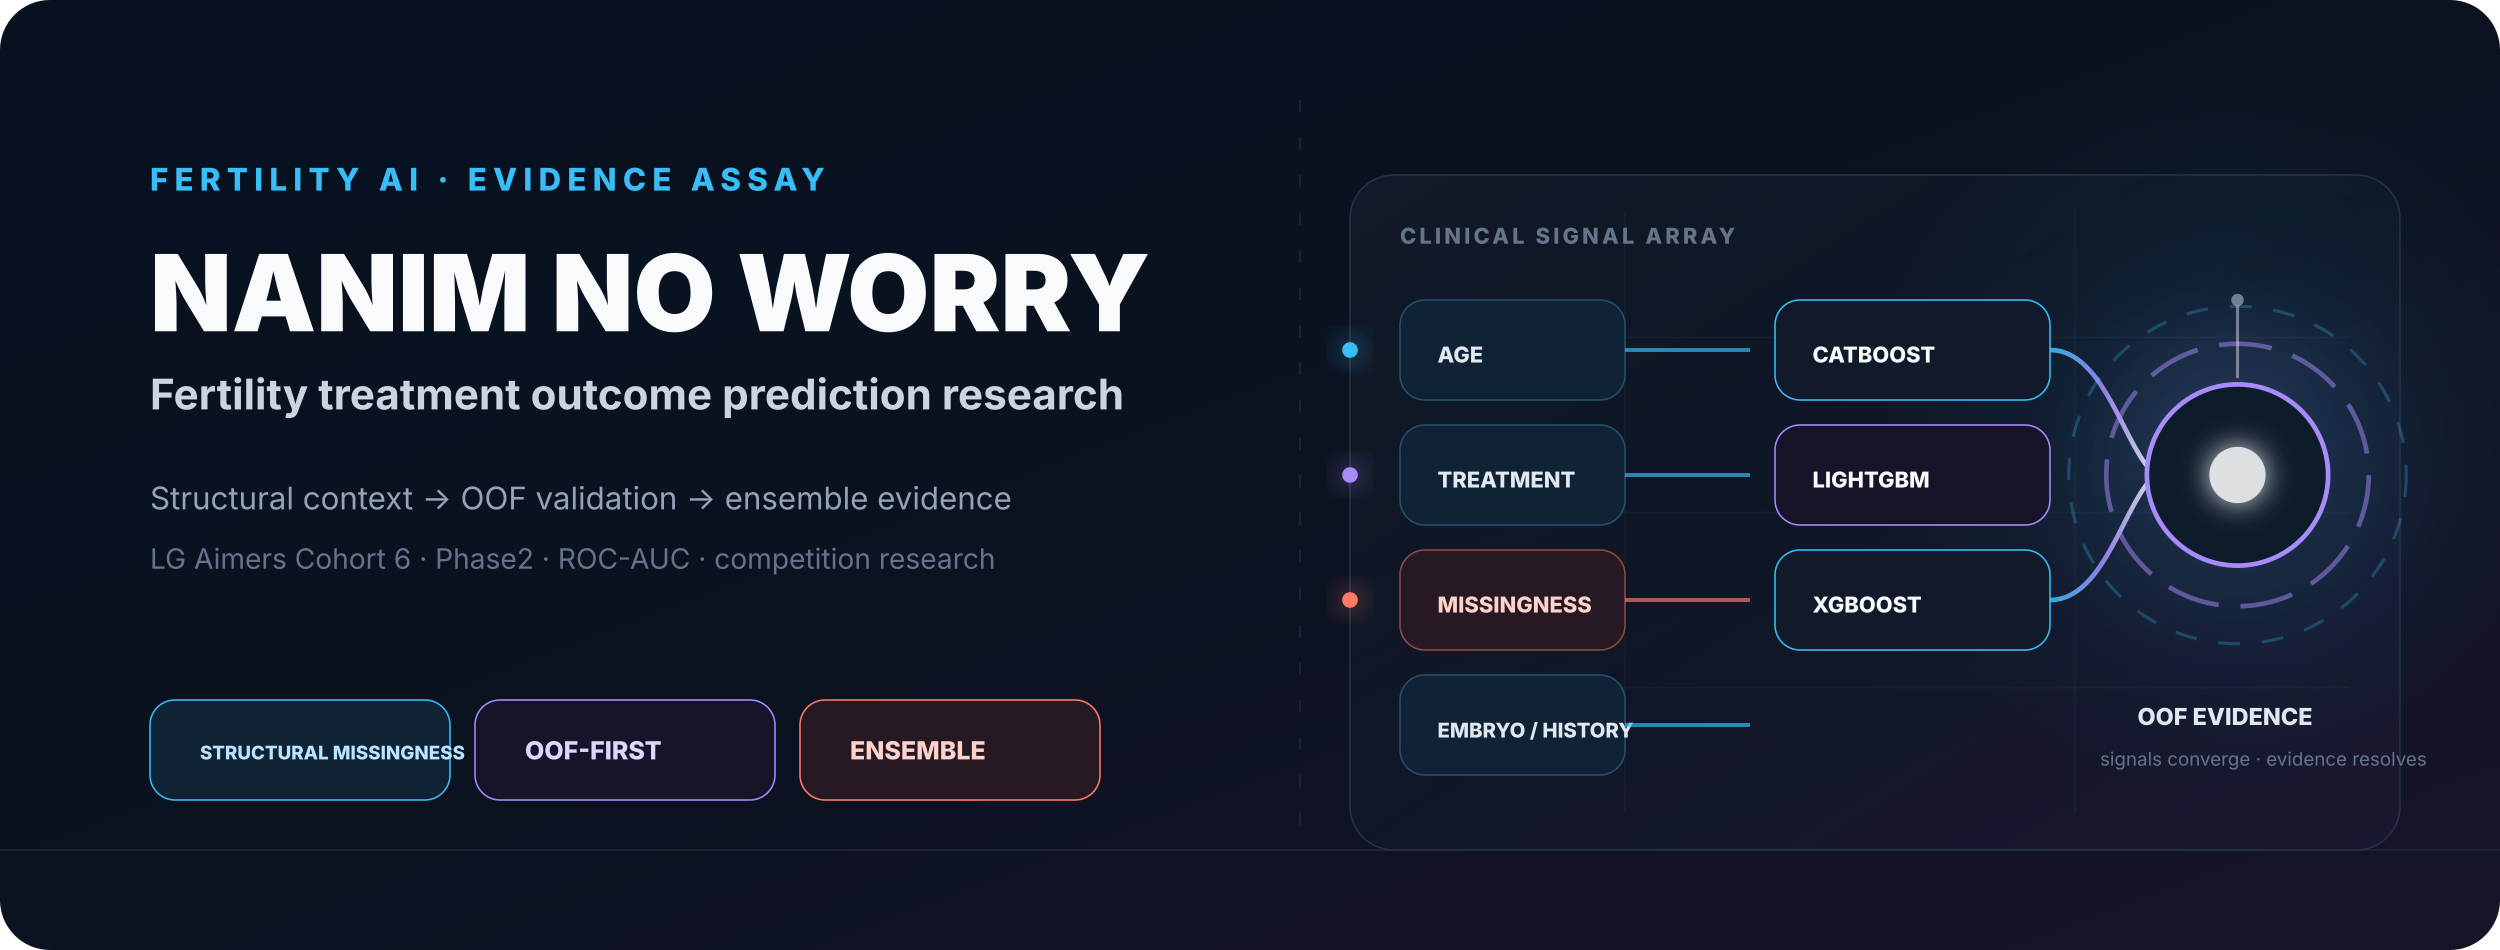
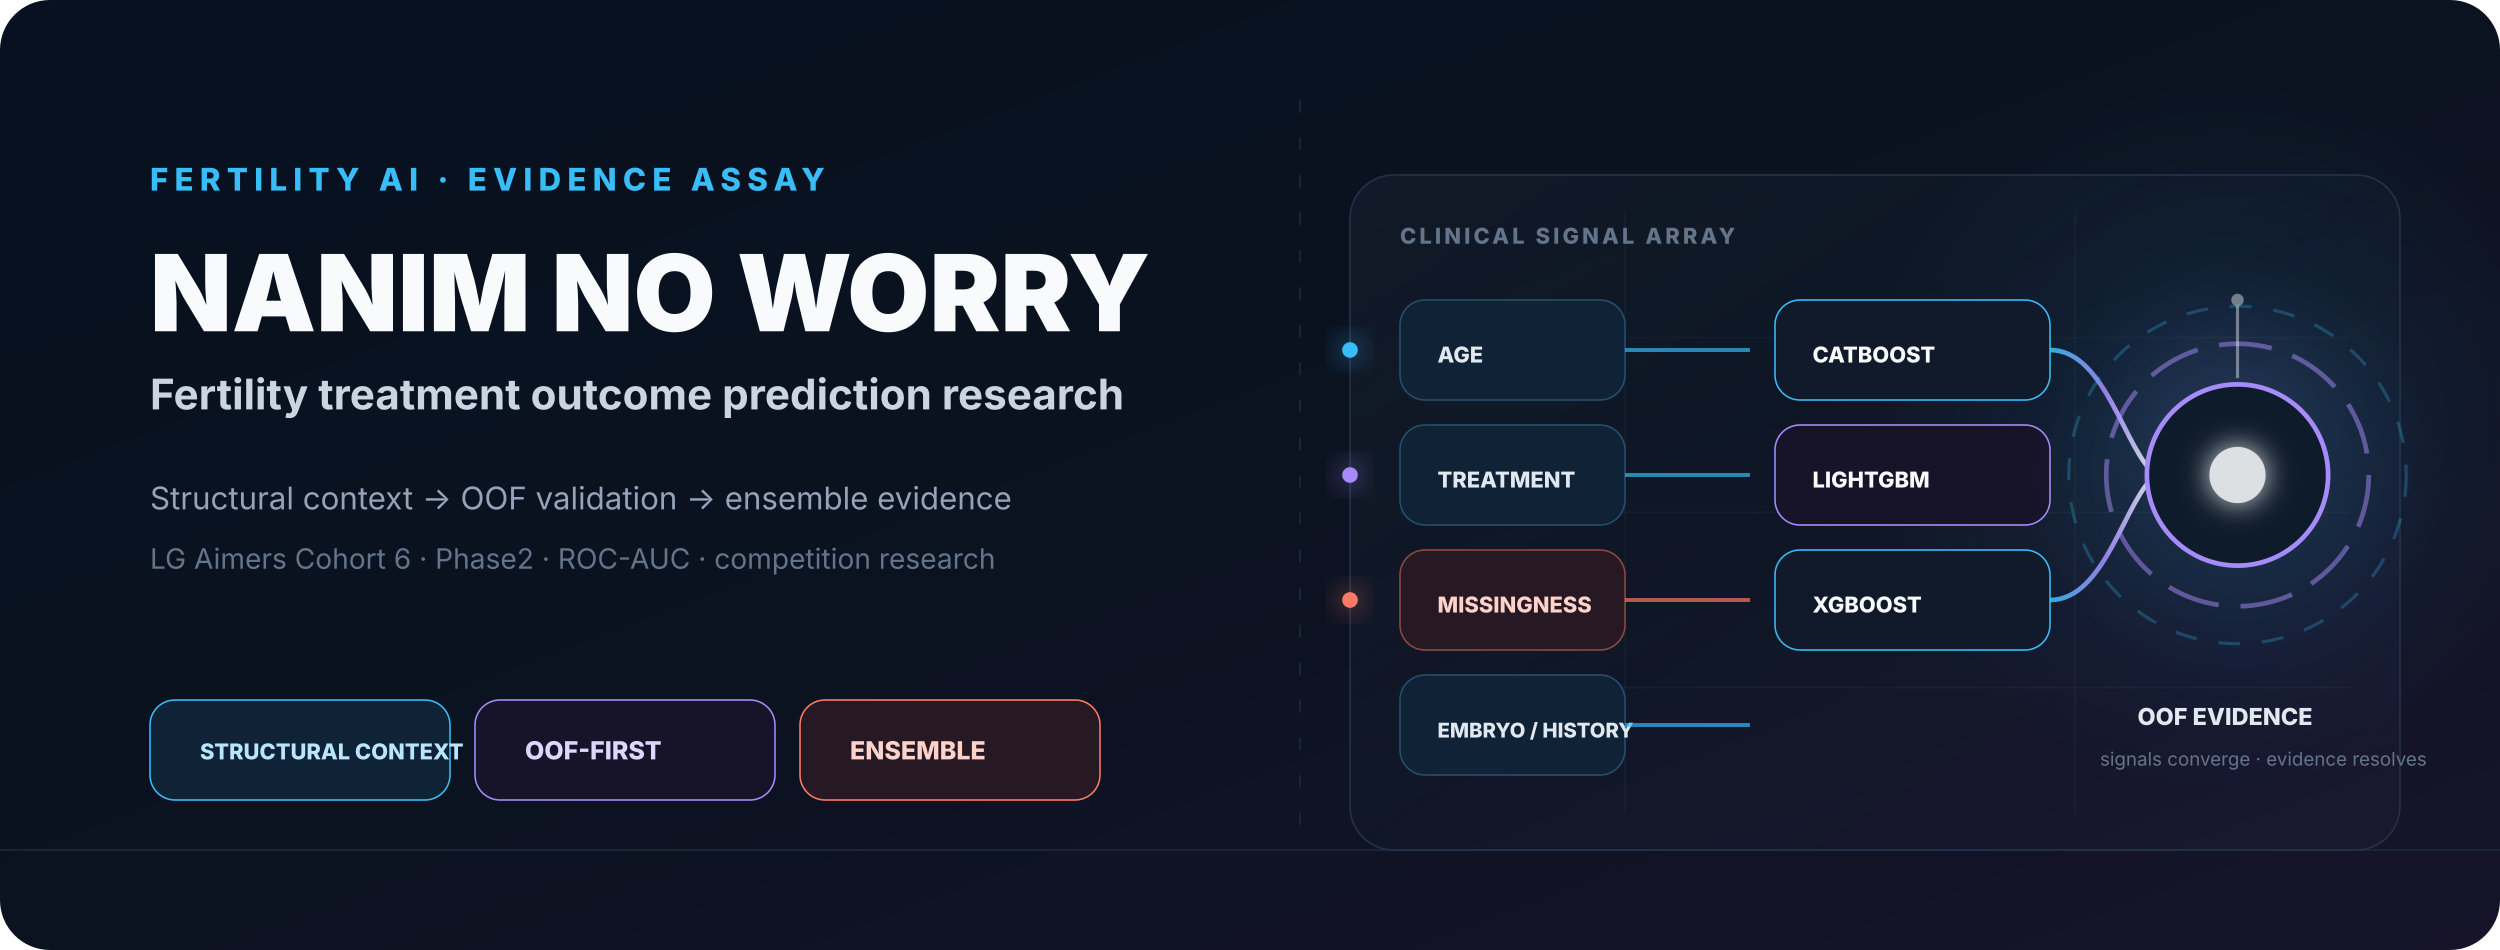
<svg xmlns="http://www.w3.org/2000/svg" width="1600" height="608" viewBox="0 0 1600 608" role="img" aria-labelledby="title desc">
  <defs>
    <linearGradient id="bg" x1="0" y1="0" x2="1" y2="1">
      <stop stop-color="#07111F" />
      <stop offset=".52" stop-color="#0B1220" />
      <stop offset="1" stop-color="#17142A" />
    </linearGradient>
    <linearGradient id="flow" x1="0" y1="0" x2="1" y2="0">
      <stop stop-color="#38BDF8" />
      <stop offset=".52" stop-color="#A78BFA" />
      <stop offset="1" stop-color="#F8FAFC" />
    </linearGradient>
    <linearGradient id="glass" x1="0" y1="0" x2="1" y2="1">
      <stop stop-color="#F8FAFC" stop-opacity=".035" />
      <stop offset=".5" stop-color="#38BDF8" stop-opacity=".018" />
      <stop offset="1" stop-color="#A78BFA" stop-opacity=".035" />
    </linearGradient>
    <linearGradient id="sweep" x1="0" y1="0" x2="1" y2="0">
      <stop stop-color="#38BDF8" stop-opacity="0" />
      <stop offset=".5" stop-color="#F8FAFC" stop-opacity=".13" />
      <stop offset="1" stop-color="#A78BFA" stop-opacity="0" />
    </linearGradient>
    <radialGradient id="aura">
      <stop stop-color="#A78BFA" stop-opacity=".24" />
      <stop offset=".42" stop-color="#38BDF8" stop-opacity=".09" />
      <stop offset="1" stop-color="#38BDF8" stop-opacity="0" />
    </radialGradient>
    <filter id="glow" x="-100%" y="-100%" width="300%" height="300%">
      <feGaussianBlur stdDeviation="9" result="b" />
      <feMerge>
        <feMergeNode in="b" />
        <feMergeNode in="SourceGraphic" />
      </feMerge>
    </filter>
    <filter id="soft" x="-100%" y="-100%" width="300%" height="300%">
      <feGaussianBlur stdDeviation="26" />
    </filter>
  </defs>
  <rect width="1600" height="608" rx="32" fill="url(#bg)" />
  <path d="M0 544 H1600" stroke="#1E293B" stroke-width="1" />
  <path d="M832 64 V544" stroke="#1E293B" stroke-width="1" stroke-dasharray="8 16" />
  <rect id="text-safe-zone" x="80" y="64" width="720" height="480" fill="none" opacity="0" />
  <g data-motion-role="ambient">
    <circle cx="1424" cy="274" r="230" fill="url(#aura)" opacity=".72">
      <animate attributeName="opacity" values=".58;.78;.58" dur="12s" repeatCount="indefinite" />
    </circle>
  </g>
  <g font-family="system-ui, -apple-system, BlinkMacSystemFont, 'Segoe UI', sans-serif">
    <g data-title="true">
      <text x="96" y="122" fill="#38BDF8" font-size="20" font-weight="800" letter-spacing="4">
        <tspan>FERTILITY AI · EVIDENCE ASSAY</tspan>
      </text>
    </g>
    <text x="96" y="212" fill="#F8FAFC" font-size="68" font-weight="850">
      <tspan>NANIM NO WORRY</tspan>
    </text>
    <text x="96" y="262" fill="#CBD5E1" font-size="27" font-weight="700">
      <tspan>Fertility treatment outcome prediction research</tspan>
    </text>
    <text x="96" y="326" fill="#94A3B8" font-size="20">
      <tspan>Structural context → OOF validation → ensemble evidence</tspan>
    </text>
    <text x="96" y="364" fill="#64748B" font-size="18">
      <tspan>LG Aimers Cohort 6 · Phase2 · ROC-AUC · competition research</tspan>
    </text>
    <g data-card-set="row" data-grid="16">
      <g data-card="hero-badge-1">
        <rect x="96" y="448" width="192" height="64" rx="16" fill="#0F2236" stroke="#38BDF8" />
-         <text data-role="primary" x="128" y="486" fill="#BAE6FD" font-size="12" font-weight="820">
-           <tspan>STRUCTURAL MISSINGNESS</tspan>
+         <text data-role="primary" x="128" y="486" fill="#BAE6FD" font-size="14" font-weight="820">
+           <tspan>STRUCTURAL CONTEXT</tspan>
        </text>
      </g>
      <g data-card="hero-badge-2">
        <rect x="304" y="448" width="192" height="64" rx="16" fill="#17142A" stroke="#A78BFA" />
        <text data-role="primary" x="336" y="486" fill="#DDD6FE" font-size="16" font-weight="820">
          <tspan>OOF-FIRST</tspan>
        </text>
      </g>
      <g data-card="hero-badge-3">
        <rect x="512" y="448" width="192" height="64" rx="16" fill="#271923" stroke="#FF7A66" />
        <text data-role="primary" x="544" y="486" fill="#FFD2CA" font-size="16" font-weight="820">
          <tspan>ENSEMBLE</tspan>
        </text>
      </g>
    </g>
  </g>
  <g id="fx-zone" transform="translate(864 64)" font-family="system-ui, -apple-system, BlinkMacSystemFont, 'Segoe UI', sans-serif">
    <rect x="0" y="48" width="672" height="432" rx="28" fill="url(#glass)" stroke="#243249" />
    <path d="M32 152 H640 M32 264 H640 M32 376 H640" stroke="#94A3B8" stroke-width="1" opacity=".055" />
    <path d="M176 72 V456 M464 72 V456" stroke="#94A3B8" stroke-width="1" opacity=".055" />
    <text x="32" y="92" fill="#64748B" font-size="14" font-weight="800" letter-spacing="2">
      <tspan>CLINICAL SIGNAL ARRAY</tspan>
    </text>
    <g data-motion-role="sweep">
      <rect x="-160" y="48" width="160" height="432" fill="url(#sweep)" opacity="0">
        <animate attributeName="x" values="-160;672;672" keyTimes="0;.62;1" dur="14s" repeatCount="indefinite" />
        <animate attributeName="opacity" values="0;.55;0" keyTimes="0;.48;1" dur="14s" repeatCount="indefinite" />
      </rect>
    </g>
    <g data-card-set="stack" data-grid="16">
      <g data-card="signal-age">
        <rect x="32" y="128" width="144" height="64" rx="16" fill="#0F2236" stroke="#24506D" />
        <text data-role="primary" x="56" y="168" fill="#E2E8F0" font-size="14" font-weight="780">
          <tspan>AGE</tspan>
        </text>
      </g>
      <g data-card="signal-treatment">
        <rect x="32" y="208" width="144" height="64" rx="16" fill="#0F2236" stroke="#24506D" />
        <text data-role="primary" x="56" y="248" fill="#E2E8F0" font-size="14" font-weight="780">
          <tspan>TREATMENT</tspan>
        </text>
      </g>
      <g data-card="signal-missing">
        <rect x="32" y="288" width="144" height="64" rx="16" fill="#271923" stroke="#8B4A41" />
        <text data-role="primary" x="56" y="328" fill="#FFD2CA" font-size="14" font-weight="780">
          <tspan>MISSINGNESS</tspan>
        </text>
      </g>
      <g data-card="signal-history">
        <rect x="32" y="368" width="144" height="64" rx="16" fill="#0F2236" stroke="#24506D" />
        <text data-role="primary" x="56" y="408" fill="#E2E8F0" font-size="13" font-weight="780">
          <tspan>EMBRYO / HISTORY</tspan>
        </text>
      </g>
    </g>
    <g stroke-width="2.5" fill="none" opacity=".68">
      <path d="M176 160 H256" stroke="#38BDF8" />
      <path d="M176 240 H256" stroke="#38BDF8" />
      <path d="M176 320 H256" stroke="#FF7A66" />
      <path d="M176 400 H256" stroke="#38BDF8" />
    </g>
    <g data-card-set="stack" data-grid="16">
      <g data-card="model-cat">
        <rect x="272" y="128" width="176" height="64" rx="16" fill="#101A2B" stroke="#38BDF8" />
        <text data-role="primary" x="296" y="168" fill="#F8FAFC" font-size="14" font-weight="820">
          <tspan>CATBOOST</tspan>
        </text>
      </g>
      <g data-card="model-lgb">
        <rect x="272" y="208" width="176" height="64" rx="16" fill="#17142A" stroke="#A78BFA" />
        <text data-role="primary" x="296" y="248" fill="#F8FAFC" font-size="14" font-weight="820">
          <tspan>LIGHTGBM</tspan>
        </text>
      </g>
      <g data-card="model-xgb">
        <rect x="272" y="288" width="176" height="64" rx="16" fill="#101A2B" stroke="#38BDF8" />
        <text data-role="primary" x="296" y="328" fill="#F8FAFC" font-size="14" font-weight="820">
          <tspan>XGBOOST</tspan>
        </text>
      </g>
    </g>
    <g stroke="url(#flow)" stroke-width="3" fill="none" opacity=".88">
      <path d="M448 160 C484 160 496 226 516 240" />
      <path d="M448 240 H516" />
      <path d="M448 320 C484 320 496 254 516 240" />
    </g>
    <g data-motion-role="orbital" transform="translate(568 240)">
      <circle r="132" fill="url(#aura)" opacity=".62" />
      <circle r="108" fill="none" stroke="#38BDF8" stroke-width="2" stroke-dasharray="14 14" opacity=".26">
        <animateTransform attributeName="transform" type="rotate" from="0" to="360" dur="24s" repeatCount="indefinite" />
      </circle>
      <circle r="84" fill="none" stroke="#A78BFA" stroke-width="3" stroke-dasharray="34 14" opacity=".5">
        <animateTransform attributeName="transform" type="rotate" from="360" to="0" dur="17s" repeatCount="indefinite" />
      </circle>
      <g opacity=".42">
        <line x1="0" y1="-62" x2="0" y2="-112" stroke="#F8FAFC" stroke-width="2" />
        <circle cy="-112" r="4" fill="#F8FAFC" />
        <animateTransform attributeName="transform" type="rotate" from="0" to="360" dur="10.5s" repeatCount="indefinite" />
      </g>
    </g>
    <g data-motion-role="pulse">
      <circle cx="568" cy="240" r="58" fill="#0E1B2B" stroke="#A78BFA" stroke-width="3" />
      <circle cx="568" cy="240" r="18" fill="#F8FAFC" filter="url(#glow)" opacity=".88">
        <animate attributeName="r" values="16;21;16" dur="6.2s" repeatCount="indefinite" />
        <animate attributeName="opacity" values=".62;1;.62" dur="6.2s" repeatCount="indefinite" />
      </circle>
    </g>
    <g data-motion-role="particle">
      <circle cy="160" r="5" fill="#38BDF8" filter="url(#glow)">
        <animate attributeName="cx" values="176;256" dur="5.2s" begin=".4s" repeatCount="indefinite" />
        <animate attributeName="opacity" values="0;1;0" dur="5.2s" begin=".4s" repeatCount="indefinite" />
      </circle>
      <circle cy="320" r="5" fill="#FF7A66" filter="url(#glow)">
        <animate attributeName="cx" values="176;256" dur="6.4s" begin="2.1s" repeatCount="indefinite" />
        <animate attributeName="opacity" values="0;1;0" dur="6.4s" begin="2.1s" repeatCount="indefinite" />
      </circle>
      <circle cy="240" r="5" fill="#A78BFA" filter="url(#glow)">
        <animate attributeName="cx" values="448;518" dur="4.8s" begin="1.2s" repeatCount="indefinite" />
        <animate attributeName="opacity" values="0;1;0" dur="4.8s" begin="1.2s" repeatCount="indefinite" />
      </circle>
    </g>
    <text x="504" y="400" fill="#E2E8F0" font-size="15" font-weight="820">
      <tspan>OOF EVIDENCE</tspan>
    </text>
    <text x="480" y="426" fill="#64748B" font-size="12">
      <tspan>signals converge · evidence resolves</tspan>
    </text>
  </g>
</svg>
